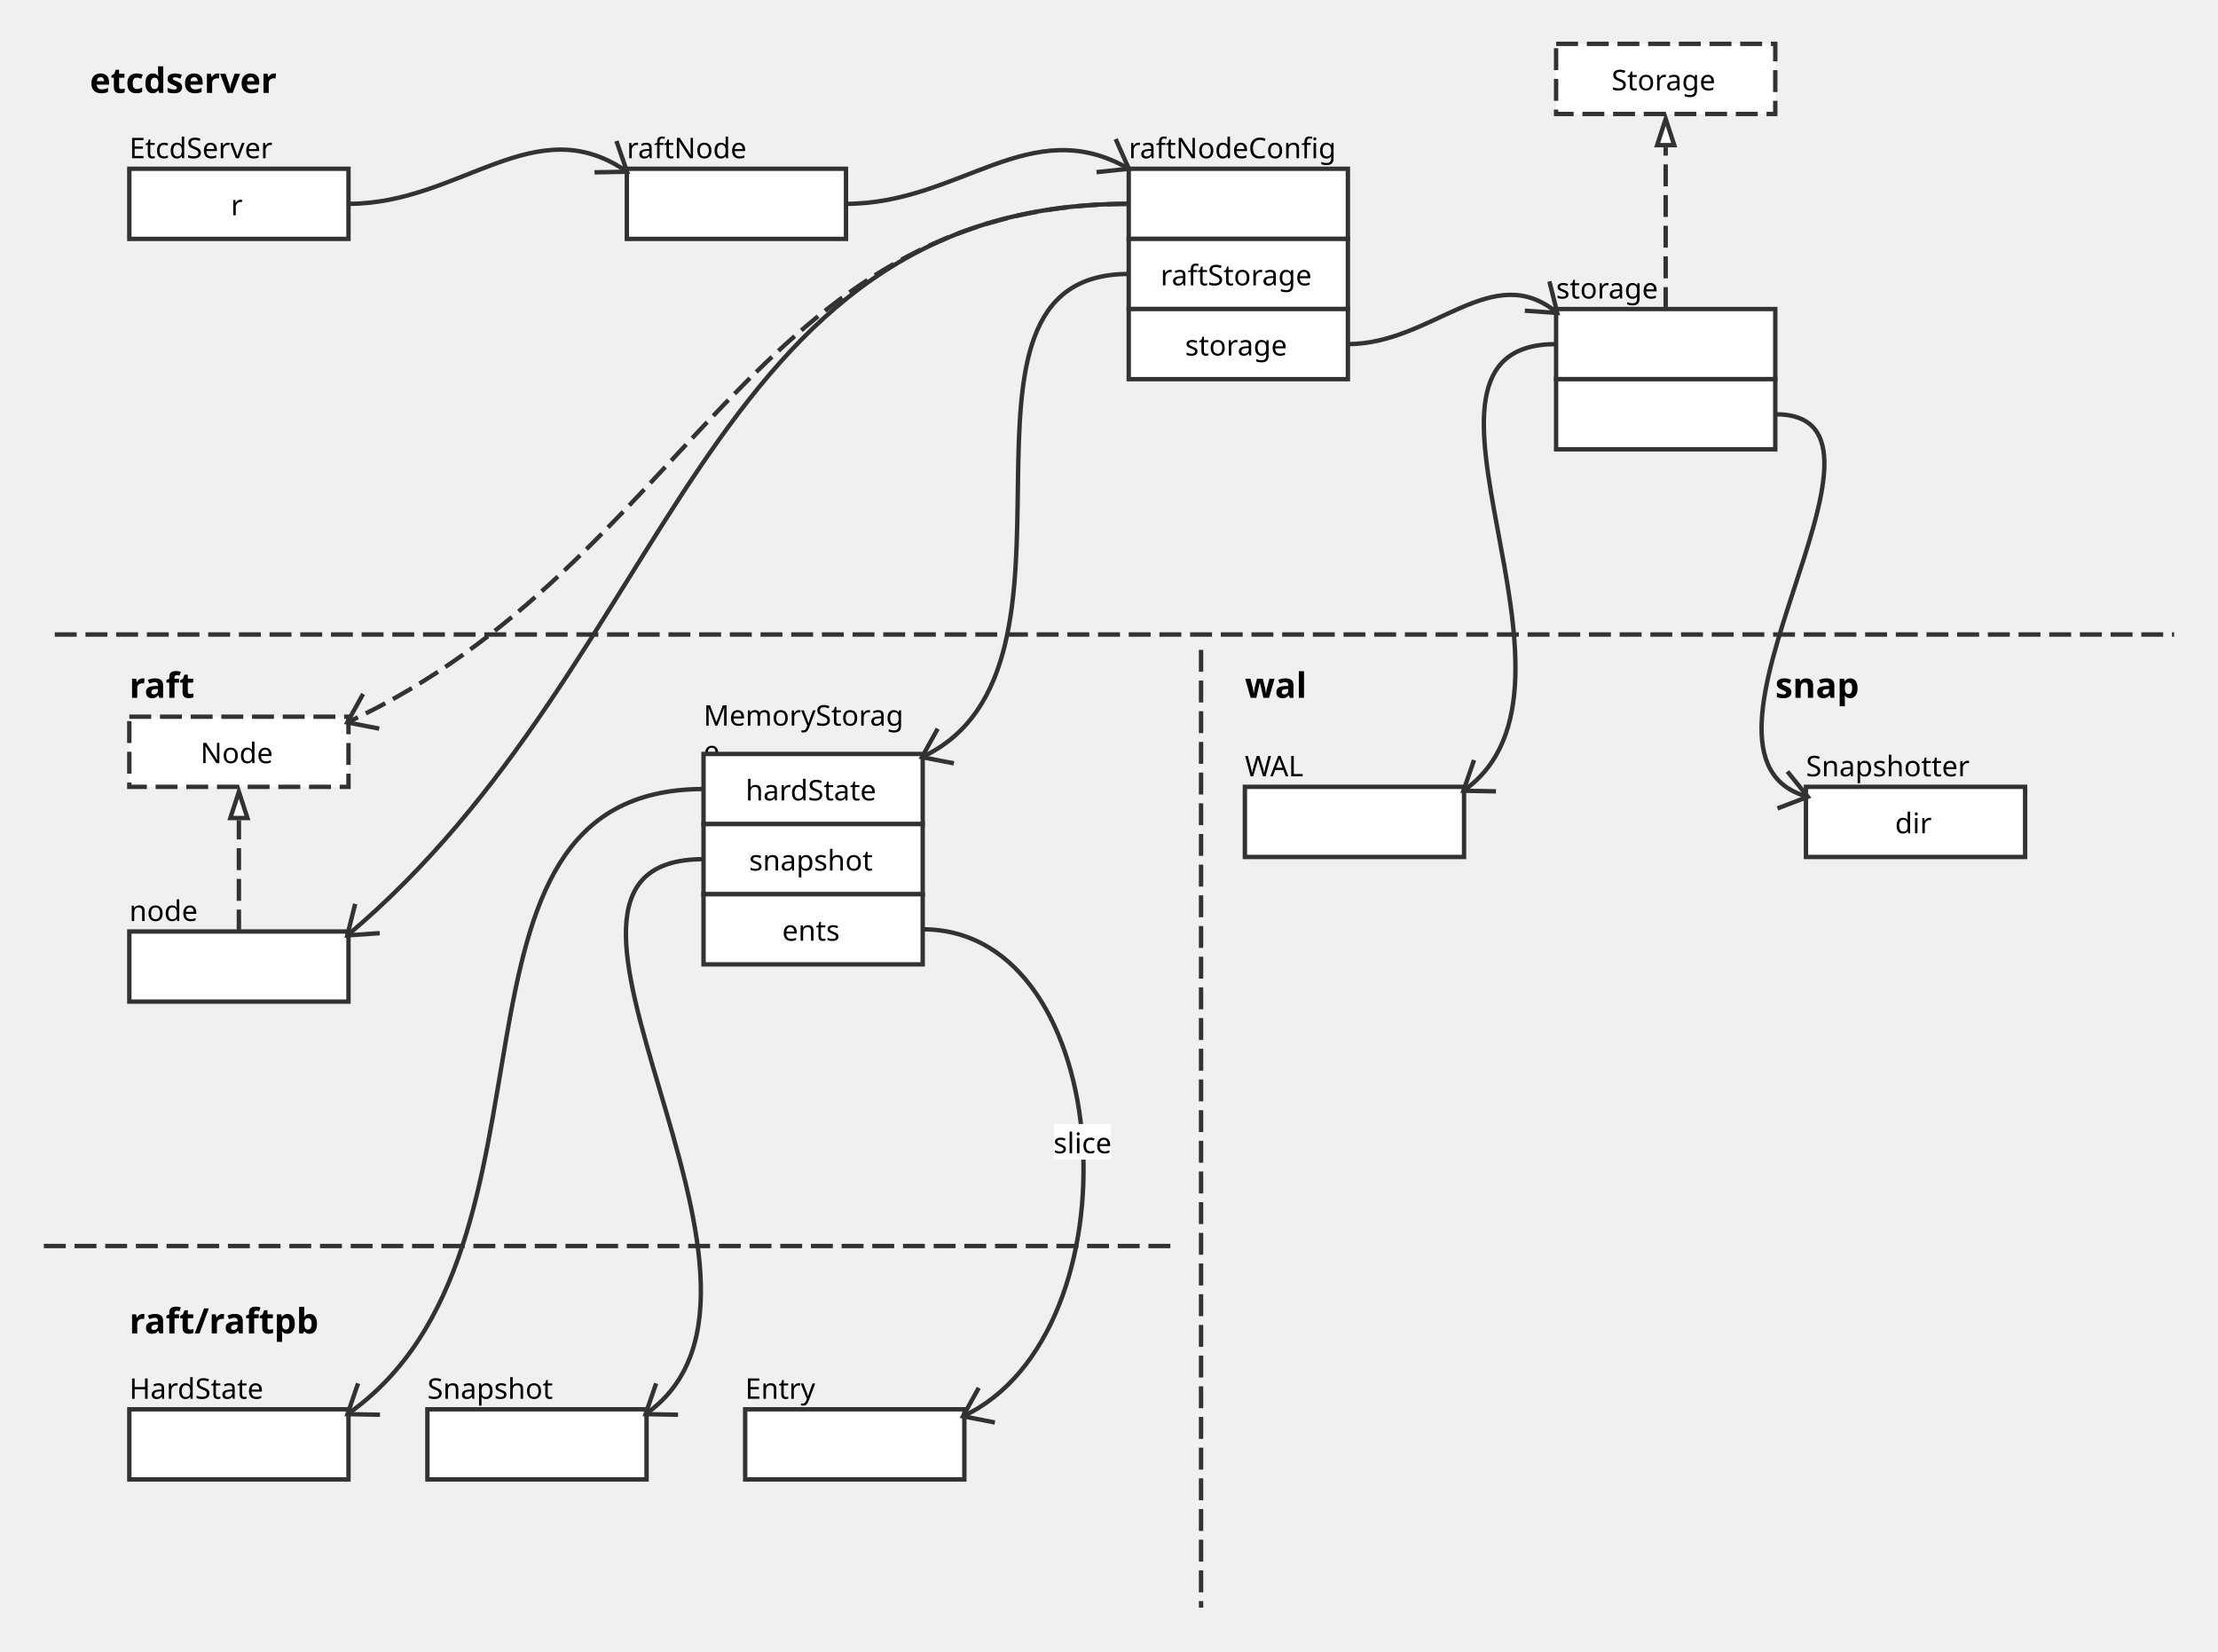
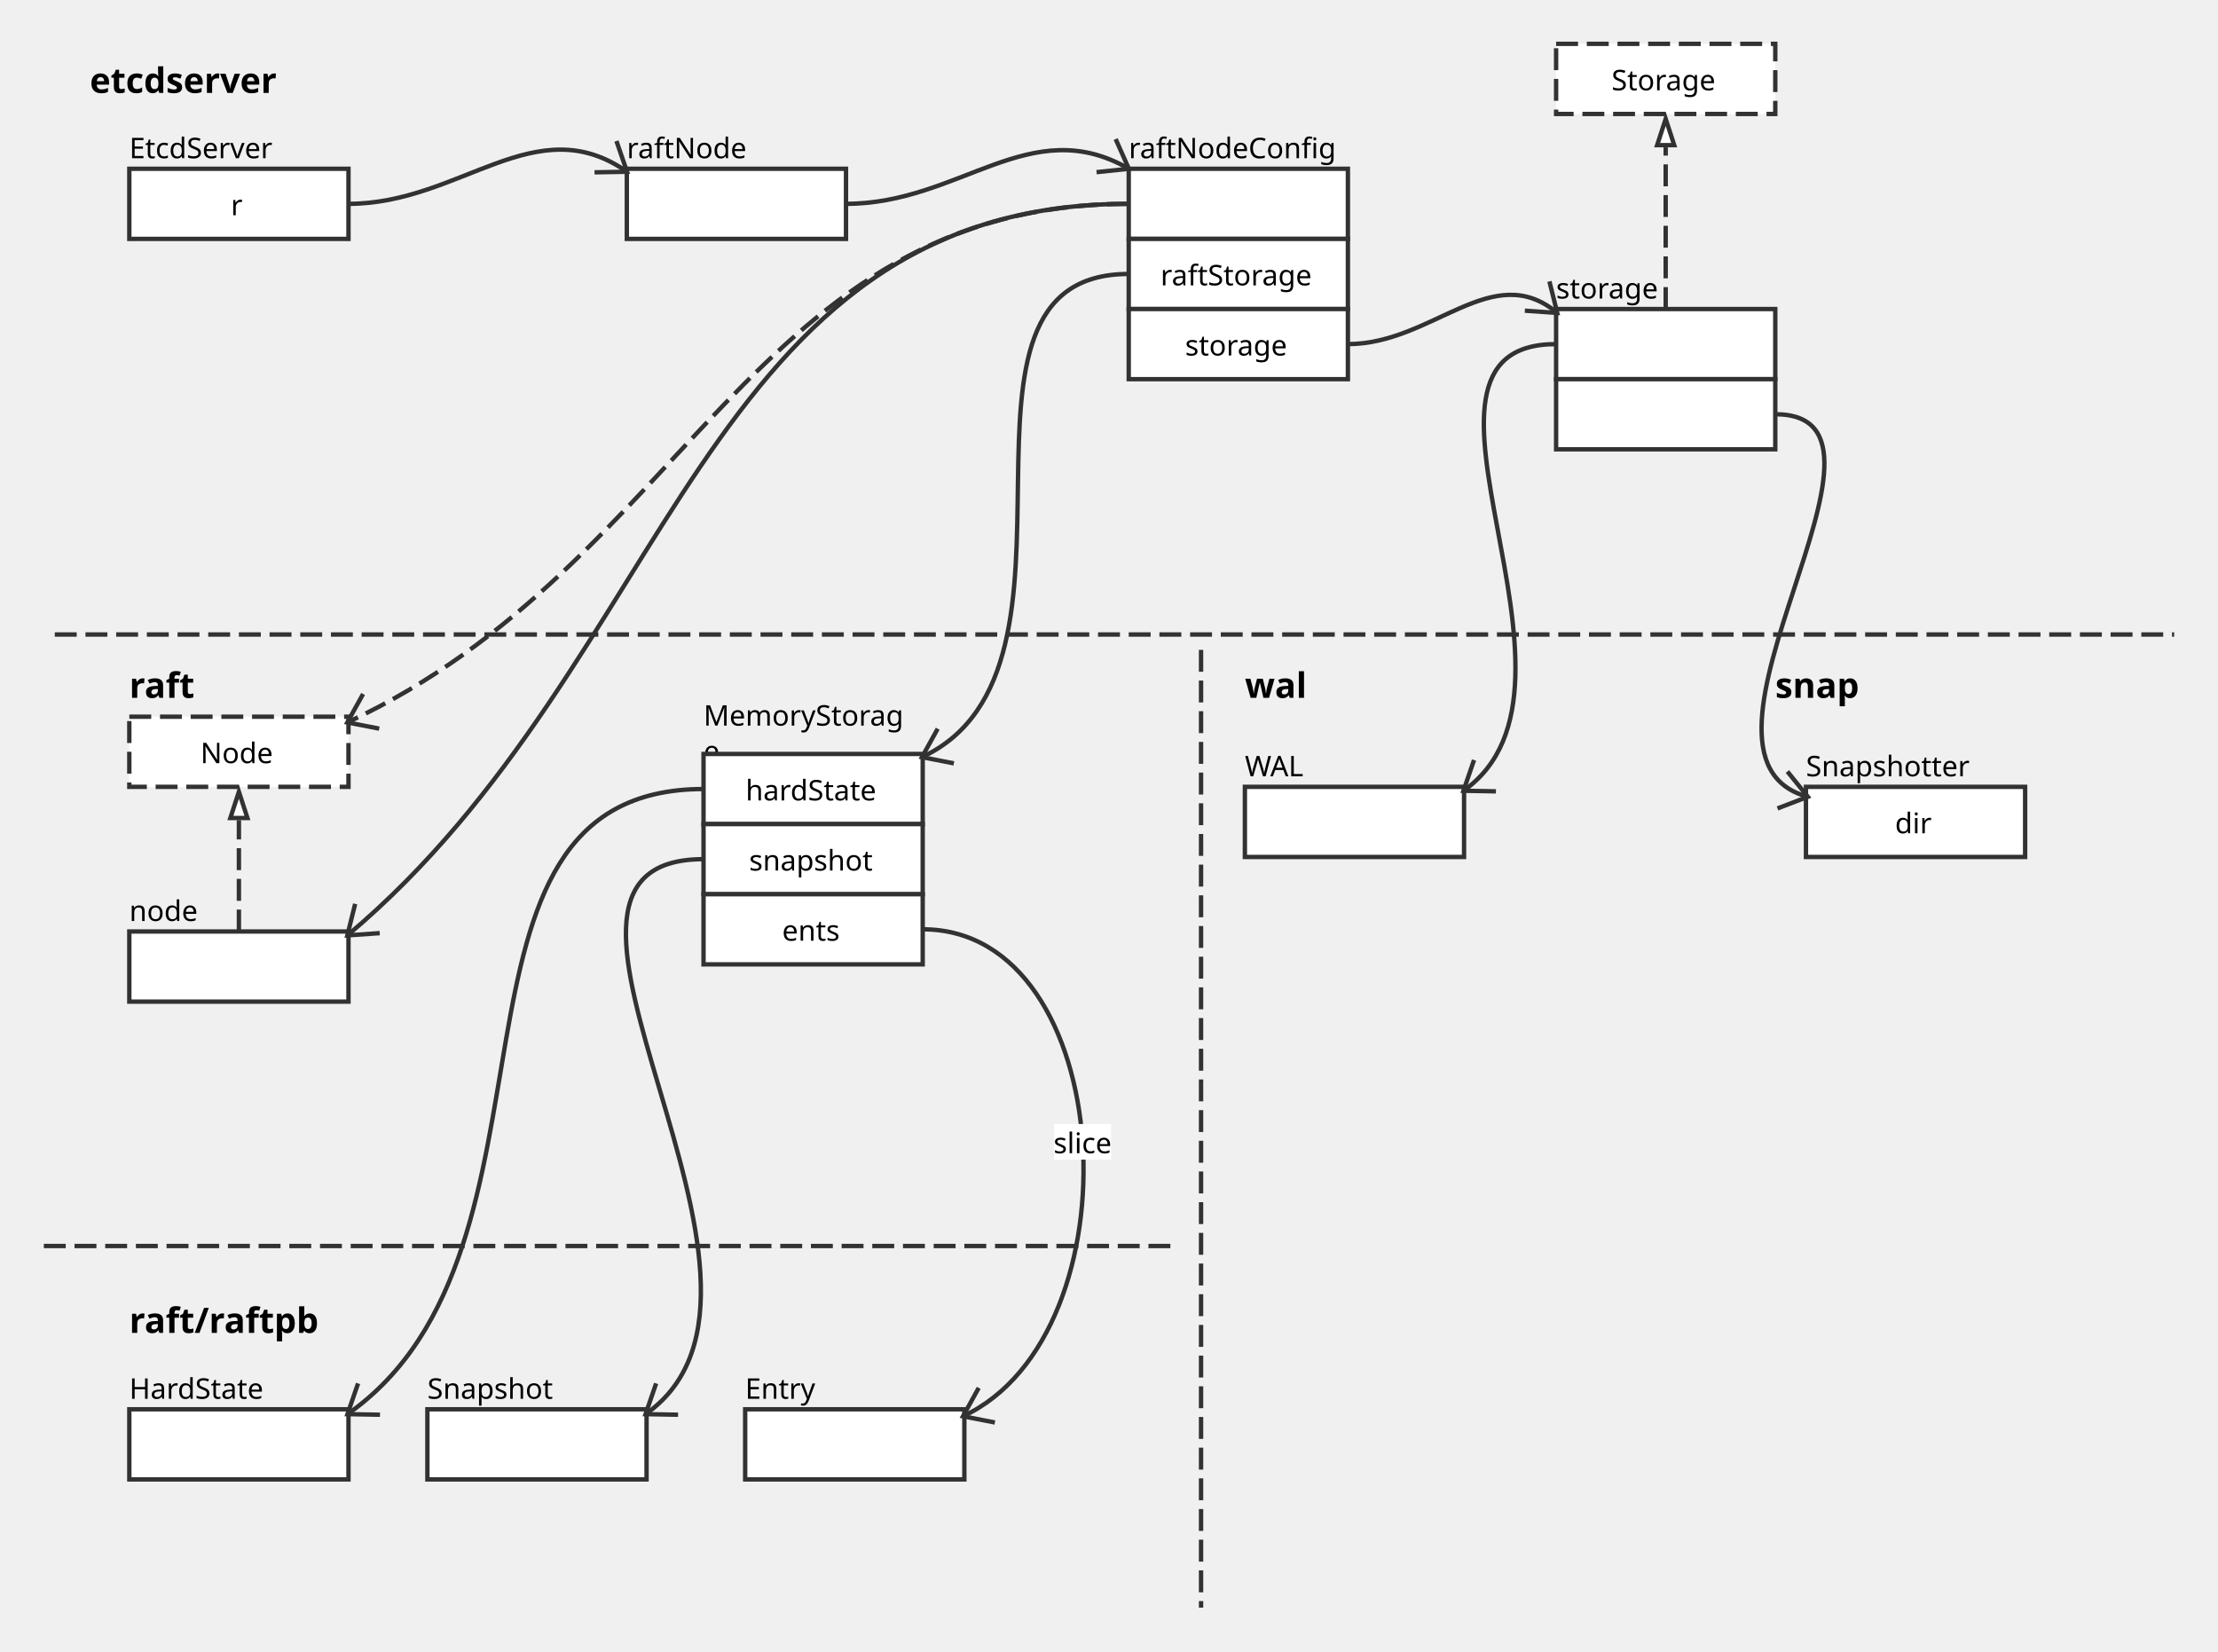
<svg xmlns="http://www.w3.org/2000/svg" id="processonSvg1000" viewBox="15.0 31.5 1012.0 753.5" width="1012.0" height="753.5">
  <defs id="ProcessOnDefs1001">
    <marker id="ProcessOnMarker1025" markerUnits="userSpaceOnUse" orient="auto" markerWidth="14.289" markerHeight="19.055" viewBox="-0.588 -0.809 14.289 19.055" refX="12.0" refY="8.719">
      <path id="ProcessOnPath1026" d="M0 0L12.0 8.719L0 17.437" stroke="#323232" stroke-width="2.0" fill="none" transform="matrix(1.0,0.0,0.0,1.0,0.0,0.0)" />
    </marker>
    <marker id="ProcessOnMarker1035" markerUnits="userSpaceOnUse" orient="auto" markerWidth="14.289" markerHeight="19.055" viewBox="-0.588 -0.809 14.289 19.055" refX="12.0" refY="8.719">
      <path id="ProcessOnPath1036" d="M0 0L12.0 8.719L0 17.437" stroke="#323232" stroke-width="2.0" fill="none" transform="matrix(1.0,0.0,0.0,1.0,0.0,0.0)" />
    </marker>
    <marker id="ProcessOnMarker1051" markerUnits="userSpaceOnUse" orient="auto" markerWidth="14.289" markerHeight="19.055" viewBox="-0.588 -0.809 14.289 19.055" refX="12.0" refY="8.719">
      <path id="ProcessOnPath1052" d="M0 0L12.0 8.719L0 17.437" stroke="#323232" stroke-width="2.0" fill="none" transform="matrix(1.0,0.0,0.0,1.0,0.0,0.0)" />
    </marker>
    <marker id="ProcessOnMarker1064" markerUnits="userSpaceOnUse" orient="auto" markerWidth="14.289" markerHeight="19.055" viewBox="-0.588 -0.809 14.289 19.055" refX="12.0" refY="8.719">
      <path id="ProcessOnPath1065" d="M0 0L12.0 8.719L0 17.437" stroke="#323232" stroke-width="2.0" fill="none" transform="matrix(1.0,0.0,0.0,1.0,0.0,0.0)" />
    </marker>
    <marker id="ProcessOnMarker1098" markerUnits="userSpaceOnUse" orient="auto" markerWidth="14.289" markerHeight="19.055" viewBox="-0.588 -0.809 14.289 19.055" refX="12.0" refY="8.719">
      <path id="ProcessOnPath1099" d="M0 0L12.0 8.719L0 17.437" stroke="#323232" stroke-width="2.0" fill="none" transform="matrix(1.0,0.0,0.0,1.0,0.0,0.0)" />
    </marker>
    <marker id="ProcessOnMarker1102" markerUnits="userSpaceOnUse" orient="auto" markerWidth="14.289" markerHeight="19.055" viewBox="-0.588 -0.809 14.289 19.055" refX="12.0" refY="8.719">
      <path id="ProcessOnPath1103" d="M0 0L12.0 8.719L0 17.437" stroke="#323232" stroke-width="2.0" fill="none" transform="matrix(1.0,0.0,0.0,1.0,0.0,0.0)" />
    </marker>
    <marker id="ProcessOnMarker1106" markerUnits="userSpaceOnUse" orient="auto" markerWidth="14.289" markerHeight="19.055" viewBox="-0.588 -0.809 14.289 19.055" refX="12.0" refY="8.719">
      <path id="ProcessOnPath1107" d="M0 0L12.0 8.719L0 17.437" stroke="#323232" stroke-width="2.0" fill="none" transform="matrix(1.0,0.0,0.0,1.0,0.0,0.0)" />
    </marker>
    <marker id="ProcessOnMarker1127" markerUnits="userSpaceOnUse" orient="auto" markerWidth="16.236" markerHeight="10.551" viewBox="-1.0 -1.376 16.236 10.551" refX="-1.0" refY="3.899">
      <path id="ProcessOnPath1128" d="M12.0 3.899L0.0 7.798V0.0Z" stroke="#323232" stroke-width="2.0" fill="#fff" transform="matrix(1.0,0.0,0.0,1.0,0.0,0.0)" />
    </marker>
    <marker id="ProcessOnMarker1131" markerUnits="userSpaceOnUse" orient="auto" markerWidth="14.289" markerHeight="19.055" viewBox="-0.588 -0.809 14.289 19.055" refX="12.0" refY="8.719">
      <path id="ProcessOnPath1132" d="M0 0L12.0 8.719L0 17.437" stroke="#323232" stroke-width="2.0" fill="none" transform="matrix(1.0,0.0,0.0,1.0,0.0,0.0)" />
    </marker>
    <marker id="ProcessOnMarker1151" markerUnits="userSpaceOnUse" orient="auto" markerWidth="14.289" markerHeight="19.055" viewBox="-0.588 -0.809 14.289 19.055" refX="12.0" refY="8.719">
      <path id="ProcessOnPath1152" d="M0 0L12.0 8.719L0 17.437" stroke="#323232" stroke-width="2.0" fill="none" transform="matrix(1.0,0.0,0.0,1.0,0.0,0.0)" />
    </marker>
    <marker id="ProcessOnMarker1169" markerUnits="userSpaceOnUse" orient="auto" markerWidth="14.289" markerHeight="19.055" viewBox="-0.588 -0.809 14.289 19.055" refX="12.0" refY="8.719">
      <path id="ProcessOnPath1170" d="M0 0L12.0 8.719L0 17.437" stroke="#323232" stroke-width="2.0" fill="none" transform="matrix(1.0,0.0,0.0,1.0,0.0,0.0)" />
    </marker>
    <marker id="ProcessOnMarker1179" markerUnits="userSpaceOnUse" orient="auto" markerWidth="16.236" markerHeight="10.551" viewBox="-1.0 -1.376 16.236 10.551" refX="-1.0" refY="3.899">
      <path id="ProcessOnPath1180" d="M12.0 3.899L0.0 7.798V0.0Z" stroke="#323232" stroke-width="2.0" fill="#fff" transform="matrix(1.0,0.0,0.0,1.0,0.0,0.0)" />
    </marker>
    <marker id="ProcessOnMarker1183" markerUnits="userSpaceOnUse" orient="auto" markerWidth="14.289" markerHeight="19.055" viewBox="-0.588 -0.809 14.289 19.055" refX="12.0" refY="8.719">
      <path id="ProcessOnPath1184" d="M0 0L12.0 8.719L0 17.437" stroke="#323232" stroke-width="2.0" fill="none" transform="matrix(1.0,0.0,0.0,1.0,0.0,0.0)" />
    </marker>
  </defs>
  <g id="ProcessOnG1002">
    <path id="ProcessOnPath1003" d="M15.0 31.5H1027.0V785.0H15.0V31.5Z" fill="none" />
    <g id="ProcessOnG1004">
      <g id="ProcessOnG1005" transform="matrix(1.0,0.0,0.0,1.0,56.0,51.5)" opacity="1.0">
        <path id="ProcessOnPath1006" d="M0.0 0.0L136.0 0.0L136.0 32.0L0.0 32.0Z" stroke="none" stroke-width="0.0" stroke-dasharray="none" opacity="1.0" fill="none" />
        <g id="ProcessOnG1007" transform="matrix(1.0,0.0,0.0,1.0,0.0,6.0)">
          <text id="ProcessOnText1008" fill="#000000" font-size="16" x="0.0" y="16.4" font-family="微软雅黑" font-weight="bold" font-style="normal" text-decoration="none" family="微软雅黑" text-anchor="start" size="16">etcdserver</text>
        </g>
      </g>
      <g id="ProcessOnG1009" transform="matrix(1.0,0.0,0.0,1.0,74.0,88.5)" opacity="1.0">
        <path id="ProcessOnPath1010" d="M0.0 0.0L100.0 0.0L100.0 20.0L0.0 20.0Z" stroke="none" stroke-width="0.0" stroke-dasharray="none" opacity="1.0" fill="none" />
        <g id="ProcessOnG1011" transform="matrix(1.0,0.0,0.0,1.0,0.0,1.875)">
          <text id="ProcessOnText1012" fill="#000000" font-size="13" x="0.0" y="13.325" font-family="微软雅黑" font-weight="normal" font-style="normal" text-decoration="none" family="微软雅黑" text-anchor="start" size="13">EtcdServer</text>
        </g>
      </g>
      <g id="ProcessOnG1013" transform="matrix(1.0,0.0,0.0,1.0,74.0,108.5)" opacity="1.0">
        <path id="ProcessOnPath1014" d="M0.0 0.0L100.0 0.0L100.0 32.0L0.0 32.0Z" stroke="#323232" stroke-width="2.0" stroke-dasharray="none" opacity="1.0" fill="#ffffff" />
        <g id="ProcessOnG1015" transform="matrix(1.0,0.0,0.0,1.0,10.0,7.875)">
          <text id="ProcessOnText1016" fill="#000000" font-size="13" x="39.0" y="13.325" font-family="微软雅黑" font-weight="normal" font-style="normal" text-decoration="none" family="微软雅黑" text-anchor="middle" size="13">r</text>
        </g>
      </g>
      <g id="ProcessOnG1017" transform="matrix(1.0,0.0,0.0,1.0,301.0,88.5)" opacity="1.0">
        <path id="ProcessOnPath1018" d="M0.0 0.0L100.0 0.0L100.0 20.0L0.0 20.0Z" stroke="none" stroke-width="0.0" stroke-dasharray="none" opacity="1.0" fill="none" />
        <g id="ProcessOnG1019" transform="matrix(1.0,0.0,0.0,1.0,0.0,1.875)">
          <text id="ProcessOnText1020" fill="#000000" font-size="13" x="0.0" y="13.325" font-family="微软雅黑" font-weight="normal" font-style="normal" text-decoration="none" family="微软雅黑" text-anchor="start" size="13">raftNode</text>
        </g>
      </g>
      <g id="ProcessOnG1021" transform="matrix(1.0,0.0,0.0,1.0,301.0,108.5)" opacity="1.0">
        <path id="ProcessOnPath1022" d="M0.0 0.0L100.0 0.0L100.0 32.0L0.0 32.0Z" stroke="#323232" stroke-width="2.0" stroke-dasharray="none" opacity="1.0" fill="#ffffff" />
      </g>
      <g id="ProcessOnG1023">
        <path id="ProcessOnPath1024" d="M174.0 124.5C225.174 124.5 259.176 80.516 301.096 109.868" stroke="#323232" stroke-width="2.0" stroke-dasharray="none" fill="none" marker-end="url(#ProcessOnMarker1025)" />
      </g>
      <g id="ProcessOnG1027" transform="matrix(1.0,0.0,0.0,1.0,530.0,88.5)" opacity="1.0">
        <path id="ProcessOnPath1028" d="M0.0 0.0L100.0 0.0L100.0 20.0L0.0 20.0Z" stroke="none" stroke-width="0.0" stroke-dasharray="none" opacity="1.0" fill="none" />
        <g id="ProcessOnG1029" transform="matrix(1.0,0.0,0.0,1.0,0.0,1.875)">
          <text id="ProcessOnText1030" fill="#000000" font-size="13" x="0.0" y="13.325" font-family="微软雅黑" font-weight="normal" font-style="normal" text-decoration="none" family="微软雅黑" text-anchor="start" size="13">raftNodeConfig</text>
        </g>
      </g>
      <g id="ProcessOnG1031" transform="matrix(1.0,0.0,0.0,1.0,530.0,108.5)" opacity="1.0">
        <path id="ProcessOnPath1032" d="M0.0 0.0L100.0 0.0L100.0 32.0L0.0 32.0Z" stroke="#323232" stroke-width="2.0" stroke-dasharray="none" opacity="1.0" fill="#ffffff" />
      </g>
      <g id="ProcessOnG1033">
        <path id="ProcessOnPath1034" d="M401.0 124.5C453.02 124.5 485.011 82.49 530.062 108.5" stroke="#323232" stroke-width="2.0" stroke-dasharray="none" fill="none" marker-end="url(#ProcessOnMarker1035)" />
      </g>
      <g id="ProcessOnG1037" transform="matrix(1.0,0.0,0.0,1.0,530.0,140.5)" opacity="1.0">
        <path id="ProcessOnPath1038" d="M0.0 0.0L100.0 0.0L100.0 32.0L0.0 32.0Z" stroke="#323232" stroke-width="2.0" stroke-dasharray="none" opacity="1.0" fill="#ffffff" />
        <g id="ProcessOnG1039" transform="matrix(1.0,0.0,0.0,1.0,10.0,7.875)">
          <text id="ProcessOnText1040" fill="#000000" font-size="13" x="39.0" y="13.325" font-family="微软雅黑" font-weight="normal" font-style="normal" text-decoration="none" family="微软雅黑" text-anchor="middle" size="13">raftStorage</text>
        </g>
      </g>
      <g id="ProcessOnG1041" transform="matrix(1.0,0.0,0.0,1.0,74.0,327.5)" opacity="1.0">
        <path id="ProcessOnPath1042" d="M0.0 0.0L136.0 0.0L136.0 32.0L0.0 32.0Z" stroke="none" stroke-width="0.0" stroke-dasharray="none" opacity="1.0" fill="none" />
        <g id="ProcessOnG1043" transform="matrix(1.0,0.0,0.0,1.0,0.0,6.0)">
          <text id="ProcessOnText1044" fill="#000000" font-size="16" x="0.0" y="16.4" font-family="微软雅黑" font-weight="bold" font-style="normal" text-decoration="none" family="微软雅黑" text-anchor="start" size="16">raft</text>
        </g>
      </g>
      <g id="ProcessOnG1045" transform="matrix(1.0,0.0,0.0,1.0,74.0,358.5)" opacity="1.0">
        <path id="ProcessOnPath1046" d="M0.0 0.0L100.0 0.0L100.0 32.0L0.0 32.0Z" stroke="#323232" stroke-width="2.0" stroke-dasharray="10.0 4.0" opacity="1.0" fill="#ffffff" />
        <g id="ProcessOnG1047" transform="matrix(1.0,0.0,0.0,1.0,10.0,7.875)">
          <text id="ProcessOnText1048" fill="#000000" font-size="13" x="39.0" y="13.325" font-family="微软雅黑" font-weight="normal" font-style="normal" text-decoration="none" family="微软雅黑" text-anchor="middle" size="13">Node</text>
        </g>
      </g>
      <g id="ProcessOnG1049">
        <path id="ProcessOnPath1050" d="M530.0 124.5C358.839 124.5 328.593 288.777 173.468 361.113" stroke="#323232" stroke-width="2.0" stroke-dasharray="10.0 4.0" fill="none" marker-end="url(#ProcessOnMarker1051)" />
      </g>
      <g id="ProcessOnG1053" transform="matrix(1.0,0.0,0.0,1.0,336.0,355.5)" opacity="1.0">
        <path id="ProcessOnPath1054" d="M0.0 0.0L100.0 0.0L100.0 20.0L0.0 20.0Z" stroke="none" stroke-width="0.0" stroke-dasharray="none" opacity="1.0" fill="none" />
        <g id="ProcessOnG1055" transform="matrix(1.0,0.0,0.0,1.0,0.0,-6.25)">
          <text id="ProcessOnText1056" fill="#000000" font-size="13" x="0.0" y="13.325" font-family="微软雅黑" font-weight="normal" font-style="normal" text-decoration="none" family="微软雅黑" text-anchor="start" size="13">MemoryStorag</text>
          <text id="ProcessOnText1057" fill="#000000" font-size="13" x="0.0" y="29.575" font-family="微软雅黑" font-weight="normal" font-style="normal" text-decoration="none" family="微软雅黑" text-anchor="start" size="13">e</text>
        </g>
      </g>
      <g id="ProcessOnG1058" transform="matrix(1.0,0.0,0.0,1.0,336.0,375.5)" opacity="1.0">
        <path id="ProcessOnPath1059" d="M0.0 0.0L100.0 0.0L100.0 32.0L0.0 32.0Z" stroke="#323232" stroke-width="2.0" stroke-dasharray="none" opacity="1.0" fill="#ffffff" />
        <g id="ProcessOnG1060" transform="matrix(1.0,0.0,0.0,1.0,10.0,7.875)">
          <text id="ProcessOnText1061" fill="#000000" font-size="13" x="39.0" y="13.325" font-family="微软雅黑" font-weight="normal" font-style="normal" text-decoration="none" family="微软雅黑" text-anchor="middle" size="13">hardState</text>
        </g>
      </g>
      <g id="ProcessOnG1062">
        <path id="ProcessOnPath1063" d="M530.0 156.5C434.081 156.5 522.588 336.421 435.656 376.958" stroke="#323232" stroke-width="2.0" stroke-dasharray="none" fill="none" marker-end="url(#ProcessOnMarker1064)" />
      </g>
      <g id="ProcessOnG1066" transform="matrix(1.0,0.0,0.0,1.0,74.0,617.5)" opacity="1.0">
-         <path id="ProcessOnPath1067" d="M0.0 0.0L136.0 0.0L136.0 32.0L0.0 32.0Z" stroke="none" stroke-width="0.0" stroke-dasharray="none" opacity="1.0" fill="none" />
-         <g id="ProcessOnG1068" transform="matrix(1.0,0.0,0.0,1.0,0.0,6.0)">
+         <path id="ProcessOnPath1067" d="M0.0 0.0L180.0 0.0L180.0 31.5L0.0 31.5Z" stroke="none" stroke-width="0.0" stroke-dasharray="none" opacity="1.0" fill="none" />
+         <g id="ProcessOnG1068" transform="matrix(1.0,0.0,0.0,1.0,0.0,5.75)">
          <text id="ProcessOnText1069" fill="#000000" font-size="16" x="0.0" y="16.4" font-family="微软雅黑" font-weight="bold" font-style="normal" text-decoration="none" family="微软雅黑" text-anchor="start" size="16">raft/raftpb</text>
        </g>
      </g>
      <g id="ProcessOnG1070" transform="matrix(1.0,0.0,0.0,1.0,336.0,407.5)" opacity="1.0">
        <path id="ProcessOnPath1071" d="M0.0 0.0L100.0 0.0L100.0 32.0L0.0 32.0Z" stroke="#323232" stroke-width="2.0" stroke-dasharray="none" opacity="1.0" fill="#ffffff" />
        <g id="ProcessOnG1072" transform="matrix(1.0,0.0,0.0,1.0,10.0,7.875)">
          <text id="ProcessOnText1073" fill="#000000" font-size="13" x="39.0" y="13.325" font-family="微软雅黑" font-weight="normal" font-style="normal" text-decoration="none" family="微软雅黑" text-anchor="middle" size="13">snapshot</text>
        </g>
      </g>
      <g id="ProcessOnG1074" transform="matrix(1.0,0.0,0.0,1.0,336.0,439.5)" opacity="1.0">
        <path id="ProcessOnPath1075" d="M0.0 0.0L100.0 0.0L100.0 32.0L0.0 32.0Z" stroke="#323232" stroke-width="2.0" stroke-dasharray="none" opacity="1.0" fill="#ffffff" />
        <g id="ProcessOnG1076" transform="matrix(1.0,0.0,0.0,1.0,10.0,7.875)">
          <text id="ProcessOnText1077" fill="#000000" font-size="13" x="39.0" y="13.325" font-family="微软雅黑" font-weight="normal" font-style="normal" text-decoration="none" family="微软雅黑" text-anchor="middle" size="13">ents</text>
        </g>
      </g>
      <g id="ProcessOnG1078" transform="matrix(1.0,0.0,0.0,1.0,74.0,654.5)" opacity="1.0">
        <path id="ProcessOnPath1079" d="M0.0 0.0L100.0 0.0L100.0 20.0L0.0 20.0Z" stroke="none" stroke-width="0.0" stroke-dasharray="none" opacity="1.0" fill="none" />
        <g id="ProcessOnG1080" transform="matrix(1.0,0.0,0.0,1.0,0.0,1.875)">
          <text id="ProcessOnText1081" fill="#000000" font-size="13" x="0.0" y="13.325" font-family="微软雅黑" font-weight="normal" font-style="normal" text-decoration="none" family="微软雅黑" text-anchor="start" size="13">HardState</text>
        </g>
      </g>
      <g id="ProcessOnG1082" transform="matrix(1.0,0.0,0.0,1.0,74.0,674.5)" opacity="1.0">
        <path id="ProcessOnPath1083" d="M0.0 0.0L100.0 0.0L100.0 32.0L0.0 32.0Z" stroke="#323232" stroke-width="2.0" stroke-dasharray="none" opacity="1.0" fill="#ffffff" />
      </g>
      <g id="ProcessOnG1084" transform="matrix(1.0,0.0,0.0,1.0,210.0,654.5)" opacity="1.0">
        <path id="ProcessOnPath1085" d="M0.0 0.0L100.0 0.0L100.0 20.0L0.0 20.0Z" stroke="none" stroke-width="0.0" stroke-dasharray="none" opacity="1.0" fill="none" />
        <g id="ProcessOnG1086" transform="matrix(1.0,0.0,0.0,1.0,0.0,1.875)">
          <text id="ProcessOnText1087" fill="#000000" font-size="13" x="0.0" y="13.325" font-family="微软雅黑" font-weight="normal" font-style="normal" text-decoration="none" family="微软雅黑" text-anchor="start" size="13">Snapshot</text>
        </g>
      </g>
      <g id="ProcessOnG1088" transform="matrix(1.0,0.0,0.0,1.0,210.0,674.5)" opacity="1.0">
        <path id="ProcessOnPath1089" d="M0.0 0.0L100.0 0.0L100.0 32.0L0.0 32.0Z" stroke="#323232" stroke-width="2.0" stroke-dasharray="none" opacity="1.0" fill="#ffffff" />
      </g>
      <g id="ProcessOnG1090" transform="matrix(1.0,0.0,0.0,1.0,355.0,654.5)" opacity="1.0">
        <path id="ProcessOnPath1091" d="M0.0 0.0L100.0 0.0L100.0 20.0L0.0 20.0Z" stroke="none" stroke-width="0.0" stroke-dasharray="none" opacity="1.0" fill="none" />
        <g id="ProcessOnG1092" transform="matrix(1.0,0.0,0.0,1.0,0.0,1.875)">
          <text id="ProcessOnText1093" fill="#000000" font-size="13" x="0.0" y="13.325" font-family="微软雅黑" font-weight="normal" font-style="normal" text-decoration="none" family="微软雅黑" text-anchor="start" size="13">Entry</text>
        </g>
      </g>
      <g id="ProcessOnG1094" transform="matrix(1.0,0.0,0.0,1.0,355.0,674.5)" opacity="1.0">
        <path id="ProcessOnPath1095" d="M0.0 0.0L100.0 0.0L100.0 32.0L0.0 32.0Z" stroke="#323232" stroke-width="2.0" stroke-dasharray="none" opacity="1.0" fill="#ffffff" />
      </g>
      <g id="ProcessOnG1096">
        <path id="ProcessOnPath1097" d="M336.0 391.5C204.703 391.5 281.095 601.412 173.543 676.721" stroke="#323232" stroke-width="2.0" stroke-dasharray="none" fill="none" marker-end="url(#ProcessOnMarker1098)" />
      </g>
      <g id="ProcessOnG1100">
        <path id="ProcessOnPath1101" d="M336.0 423.5C234.16 423.5 392.965 618.308 309.543 676.721" stroke="#323232" stroke-width="2.0" stroke-dasharray="none" fill="none" marker-end="url(#ProcessOnMarker1102)" />
      </g>
      <g id="ProcessOnG1104">
        <path id="ProcessOnPath1105" d="M436.0 455.5C525.18 455.5 535.199 640.002 454.375 677.69" stroke="#323232" stroke-width="2.0" stroke-dasharray="none" fill="none" marker-end="url(#ProcessOnMarker1106)" />
        <g id="ProcessOnG1108" transform="matrix(1.0,0.0,0.0,1.0,508.9388,544.3369)">
          <path id="ProcessOnPath1109" d="M0 0H26.0V16.25H0Z" fill="#fff" transform="matrix(1.0,0.0,0.0,1.0,-13.0,0.0)" />
          <text id="ProcessOnText1110" fill="#000000" font-size="13" x="0.0" y="13.325" font-family="微软雅黑" font-weight="normal" font-style="normal" text-decoration="none" family="微软雅黑" text-anchor="middle" size="13">slice</text>
        </g>
      </g>
      <g id="ProcessOnG1111" transform="matrix(1.0,0.0,0.0,1.0,530.0,172.5)" opacity="1.0">
        <path id="ProcessOnPath1112" d="M0.0 0.0L100.0 0.0L100.0 32.0L0.0 32.0Z" stroke="#323232" stroke-width="2.0" stroke-dasharray="none" opacity="1.0" fill="#ffffff" />
        <g id="ProcessOnG1113" transform="matrix(1.0,0.0,0.0,1.0,10.0,7.875)">
          <text id="ProcessOnText1114" fill="#000000" font-size="13" x="39.0" y="13.325" font-family="微软雅黑" font-weight="normal" font-style="normal" text-decoration="none" family="微软雅黑" text-anchor="middle" size="13">storage</text>
        </g>
      </g>
      <g id="ProcessOnG1115" transform="matrix(1.0,0.0,0.0,1.0,725.0,51.5)" opacity="1.0">
        <path id="ProcessOnPath1116" d="M0.0 0.0L100.0 0.0L100.0 32.0L0.0 32.0Z" stroke="#323232" stroke-width="2.0" stroke-dasharray="10.0 4.0" opacity="1.0" fill="#ffffff" />
        <g id="ProcessOnG1117" transform="matrix(1.0,0.0,0.0,1.0,10.0,7.875)">
          <text id="ProcessOnText1118" fill="#000000" font-size="13" x="39.0" y="13.325" font-family="微软雅黑" font-weight="normal" font-style="normal" text-decoration="none" family="微软雅黑" text-anchor="middle" size="13">Storage</text>
        </g>
      </g>
      <g id="ProcessOnG1119" transform="matrix(1.0,0.0,0.0,1.0,725.0,152.5)" opacity="1.0">
        <path id="ProcessOnPath1120" d="M0.0 0.0L100.0 0.0L100.0 20.0L0.0 20.0Z" stroke="none" stroke-width="0.0" stroke-dasharray="none" opacity="1.0" fill="none" />
        <g id="ProcessOnG1121" transform="matrix(1.0,0.0,0.0,1.0,0.0,1.875)">
          <text id="ProcessOnText1122" fill="#000000" font-size="13" x="0.0" y="13.325" font-family="微软雅黑" font-weight="normal" font-style="normal" text-decoration="none" family="微软雅黑" text-anchor="start" size="13">storage</text>
        </g>
      </g>
      <g id="ProcessOnG1123" transform="matrix(1.0,0.0,0.0,1.0,725.0,172.5)" opacity="1.0">
        <path id="ProcessOnPath1124" d="M0.0 0.0L100.0 0.0L100.0 32.0L0.0 32.0Z" stroke="#323232" stroke-width="2.0" stroke-dasharray="none" opacity="1.0" fill="#ffffff" />
      </g>
      <g id="ProcessOnG1125">
        <path id="ProcessOnPath1126" d="M775.0 172.5C775.0 136.9 775.0 119.1 775.0 98.736" stroke="#323232" stroke-width="2.0" stroke-dasharray="10.0 4.0" fill="none" marker-end="url(#ProcessOnMarker1127)" />
      </g>
      <g id="ProcessOnG1129">
        <path id="ProcessOnPath1130" d="M630.0 188.5C668.634 188.5 695.937 149.452 725.532 174.286" stroke="#323232" stroke-width="2.0" stroke-dasharray="none" fill="none" marker-end="url(#ProcessOnMarker1131)" />
      </g>
      <g id="ProcessOnG1133">
        <path id="ProcessOnPath1134" d="M40.0 321.0C426.8 321.0 620.2 321.0 1007.0 321.0" stroke="#323232" stroke-width="2.0" stroke-dasharray="10.0 4.0" fill="none" />
      </g>
      <g id="ProcessOnG1135">
        <path id="ProcessOnPath1136" d="M563.0 328.0C563.0 502.8 563.0 590.2 563.0 765.0" stroke="#323232" stroke-width="2.0" stroke-dasharray="10.0 4.0" fill="none" />
      </g>
      <g id="ProcessOnG1137">
        <path id="ProcessOnPath1138" d="M35.0 600.0C242.2 600.0 345.8 600.0 553.0 600.0" stroke="#323232" stroke-width="2.0" stroke-dasharray="10.0 4.0" fill="none" />
      </g>
      <g id="ProcessOnG1139" transform="matrix(1.0,0.0,0.0,1.0,583.0,327.5)" opacity="1.0">
        <path id="ProcessOnPath1140" d="M0.0 0.0L136.0 0.0L136.0 32.0L0.0 32.0Z" stroke="none" stroke-width="0.0" stroke-dasharray="none" opacity="1.0" fill="none" />
        <g id="ProcessOnG1141" transform="matrix(1.0,0.0,0.0,1.0,0.0,6.0)">
          <text id="ProcessOnText1142" fill="#000000" font-size="16" x="0.0" y="16.4" font-family="微软雅黑" font-weight="bold" font-style="normal" text-decoration="none" family="微软雅黑" text-anchor="start" size="16">wal</text>
        </g>
      </g>
      <g id="ProcessOnG1143" transform="matrix(1.0,0.0,0.0,1.0,583.0,370.5)" opacity="1.0">
        <path id="ProcessOnPath1144" d="M0.0 0.0L100.0 0.0L100.0 20.0L0.0 20.0Z" stroke="none" stroke-width="0.0" stroke-dasharray="none" opacity="1.0" fill="none" />
        <g id="ProcessOnG1145" transform="matrix(1.0,0.0,0.0,1.0,0.0,1.875)">
          <text id="ProcessOnText1146" fill="#000000" font-size="13" x="0.0" y="13.325" font-family="微软雅黑" font-weight="normal" font-style="normal" text-decoration="none" family="微软雅黑" text-anchor="start" size="13">WAL</text>
        </g>
      </g>
      <g id="ProcessOnG1147" transform="matrix(1.0,0.0,0.0,1.0,583.0,390.5)" opacity="1.0">
        <path id="ProcessOnPath1148" d="M0.0 0.0L100.0 0.0L100.0 32.0L0.0 32.0Z" stroke="#323232" stroke-width="2.0" stroke-dasharray="none" opacity="1.0" fill="#ffffff" />
      </g>
      <g id="ProcessOnG1149">
        <path id="ProcessOnPath1150" d="M725.0 188.5C641.747 188.5 750.92 344.542 682.723 392.294" stroke="#323232" stroke-width="2.0" stroke-dasharray="none" fill="none" marker-end="url(#ProcessOnMarker1151)" />
      </g>
      <g id="ProcessOnG1153" transform="matrix(1.0,0.0,0.0,1.0,725.0,204.5)" opacity="1.0">
        <path id="ProcessOnPath1154" d="M0.0 0.0L100.0 0.0L100.0 32.0L0.0 32.0Z" stroke="#323232" stroke-width="2.0" stroke-dasharray="none" opacity="1.0" fill="#ffffff" />
      </g>
      <g id="ProcessOnG1155" transform="matrix(1.0,0.0,0.0,1.0,825.0,327.5)" opacity="1.0">
        <path id="ProcessOnPath1156" d="M0.0 0.0L136.0 0.0L136.0 32.0L0.0 32.0Z" stroke="none" stroke-width="0.0" stroke-dasharray="none" opacity="1.0" fill="none" />
        <g id="ProcessOnG1157" transform="matrix(1.0,0.0,0.0,1.0,0.0,6.0)">
          <text id="ProcessOnText1158" fill="#000000" font-size="16" x="0.0" y="16.4" font-family="微软雅黑" font-weight="bold" font-style="normal" text-decoration="none" family="微软雅黑" text-anchor="start" size="16">snap</text>
        </g>
      </g>
      <g id="ProcessOnG1159" transform="matrix(1.0,0.0,0.0,1.0,839.0,370.5)" opacity="1.0">
        <path id="ProcessOnPath1160" d="M0.0 0.0L100.0 0.0L100.0 20.0L0.0 20.0Z" stroke="none" stroke-width="0.0" stroke-dasharray="none" opacity="1.0" fill="none" />
        <g id="ProcessOnG1161" transform="matrix(1.0,0.0,0.0,1.0,0.0,1.875)">
          <text id="ProcessOnText1162" fill="#000000" font-size="13" x="0.0" y="13.325" font-family="微软雅黑" font-weight="normal" font-style="normal" text-decoration="none" family="微软雅黑" text-anchor="start" size="13">Snapshotter</text>
        </g>
      </g>
      <g id="ProcessOnG1163" transform="matrix(1.0,0.0,0.0,1.0,839.0,390.5)" opacity="1.0">
        <path id="ProcessOnPath1164" d="M0.0 0.0L100.0 0.0L100.0 32.0L0.0 32.0Z" stroke="#323232" stroke-width="2.0" stroke-dasharray="none" opacity="1.0" fill="#ffffff" />
        <g id="ProcessOnG1165" transform="matrix(1.0,0.0,0.0,1.0,10.0,7.875)">
          <text id="ProcessOnText1166" fill="#000000" font-size="13" x="39.0" y="13.325" font-family="微软雅黑" font-weight="normal" font-style="normal" text-decoration="none" family="微软雅黑" text-anchor="middle" size="13">dir</text>
        </g>
      </g>
      <g id="ProcessOnG1167">
        <path id="ProcessOnPath1168" d="M825.0 220.5C895.067 220.5 772.184 376.901 839.864 395.035" stroke="#323232" stroke-width="2.0" stroke-dasharray="none" fill="none" marker-end="url(#ProcessOnMarker1169)" />
      </g>
      <g id="ProcessOnG1171" transform="matrix(1.0,0.0,0.0,1.0,74.0,456.5)" opacity="1.0">
        <path id="ProcessOnPath1172" d="M0.0 0.0L100.0 0.0L100.0 32.0L0.0 32.0Z" stroke="#323232" stroke-width="2.0" stroke-dasharray="none" opacity="1.0" fill="#ffffff" />
      </g>
      <g id="ProcessOnG1173" transform="matrix(1.0,0.0,0.0,1.0,74.0,436.5)" opacity="1.0">
        <path id="ProcessOnPath1174" d="M0.0 0.0L100.0 0.0L100.0 20.0L0.0 20.0Z" stroke="none" stroke-width="0.0" stroke-dasharray="none" opacity="1.0" fill="none" />
        <g id="ProcessOnG1175" transform="matrix(1.0,0.0,0.0,1.0,0.0,1.875)">
          <text id="ProcessOnText1176" fill="#000000" font-size="13" x="0.0" y="13.325" font-family="微软雅黑" font-weight="normal" font-style="normal" text-decoration="none" family="微软雅黑" text-anchor="start" size="13">node</text>
        </g>
      </g>
      <g id="ProcessOnG1177">
        <path id="ProcessOnPath1178" d="M124.0 456.5C124.0 430.1 124.0 416.9 124.0 405.736" stroke="#323232" stroke-width="2.0" stroke-dasharray="10.0 4.0" fill="none" marker-end="url(#ProcessOnMarker1179)" />
      </g>
      <g id="ProcessOnG1181">
        <path id="ProcessOnPath1182" d="M530.0 124.5C334.643 124.5 323.12 332.712 173.468 458.286" stroke="#323232" stroke-width="2.0" stroke-dasharray="none" fill="none" marker-end="url(#ProcessOnMarker1183)" />
      </g>
    </g>
  </g>
</svg>
